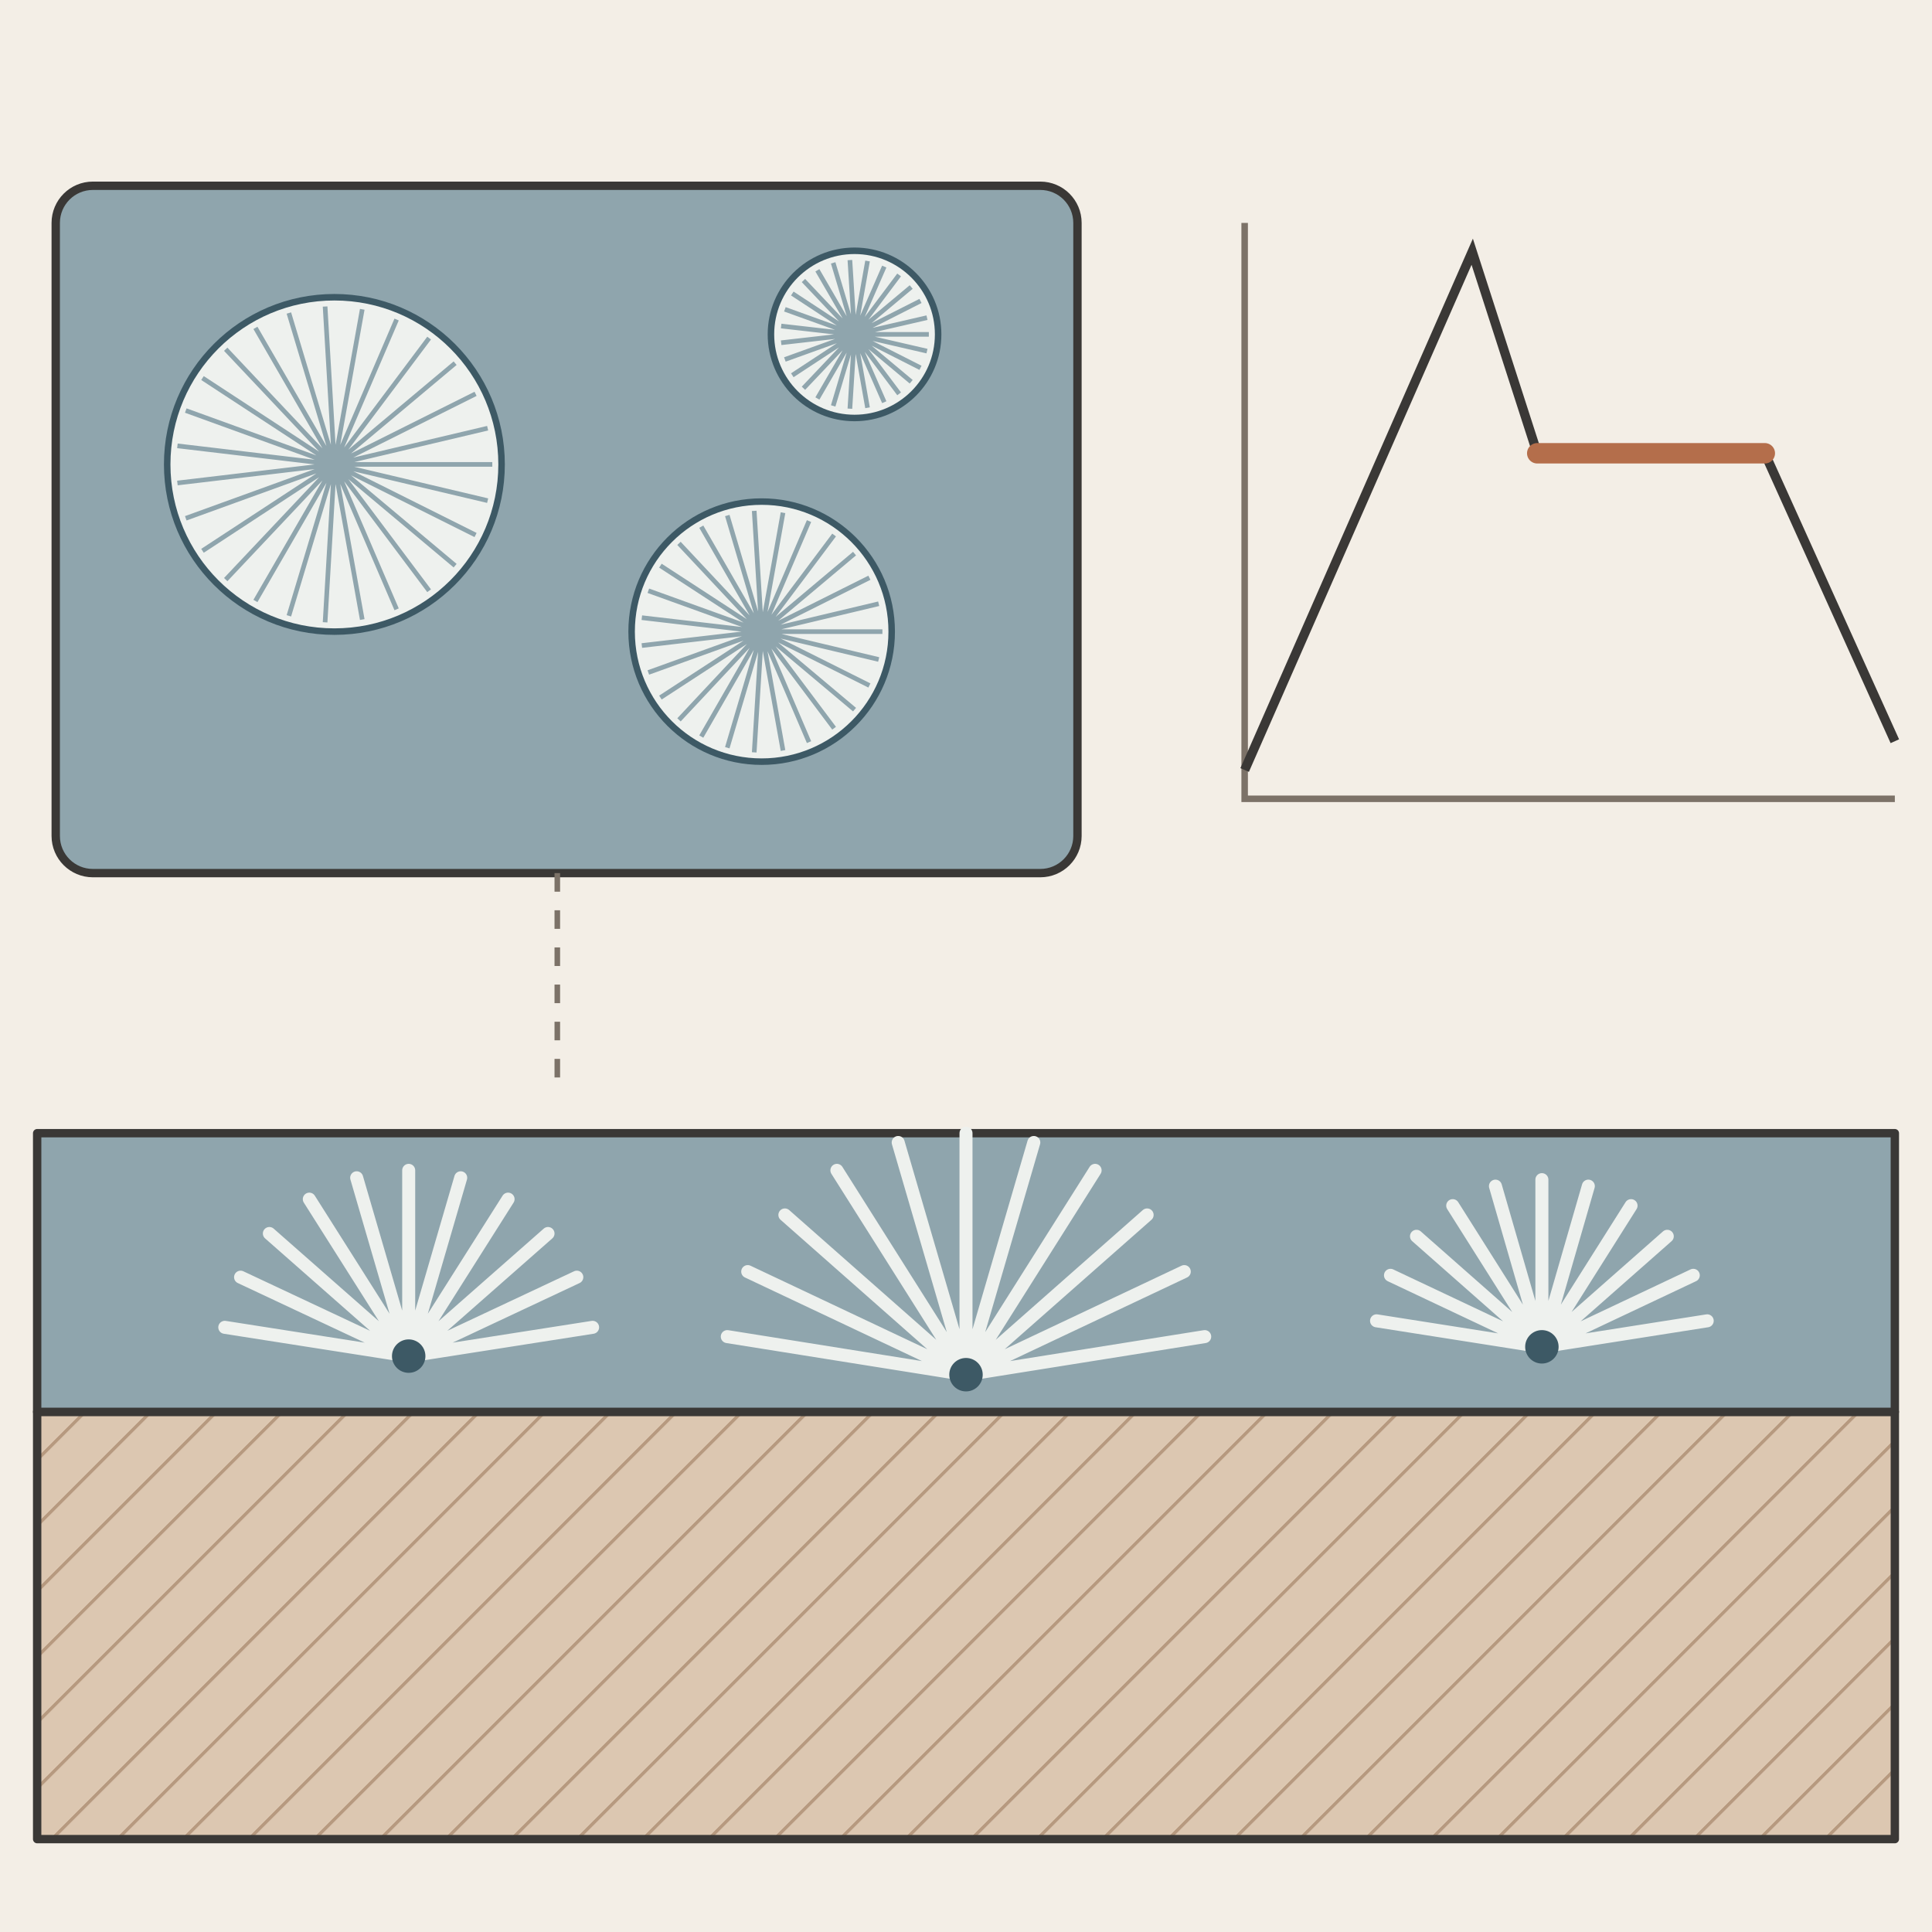
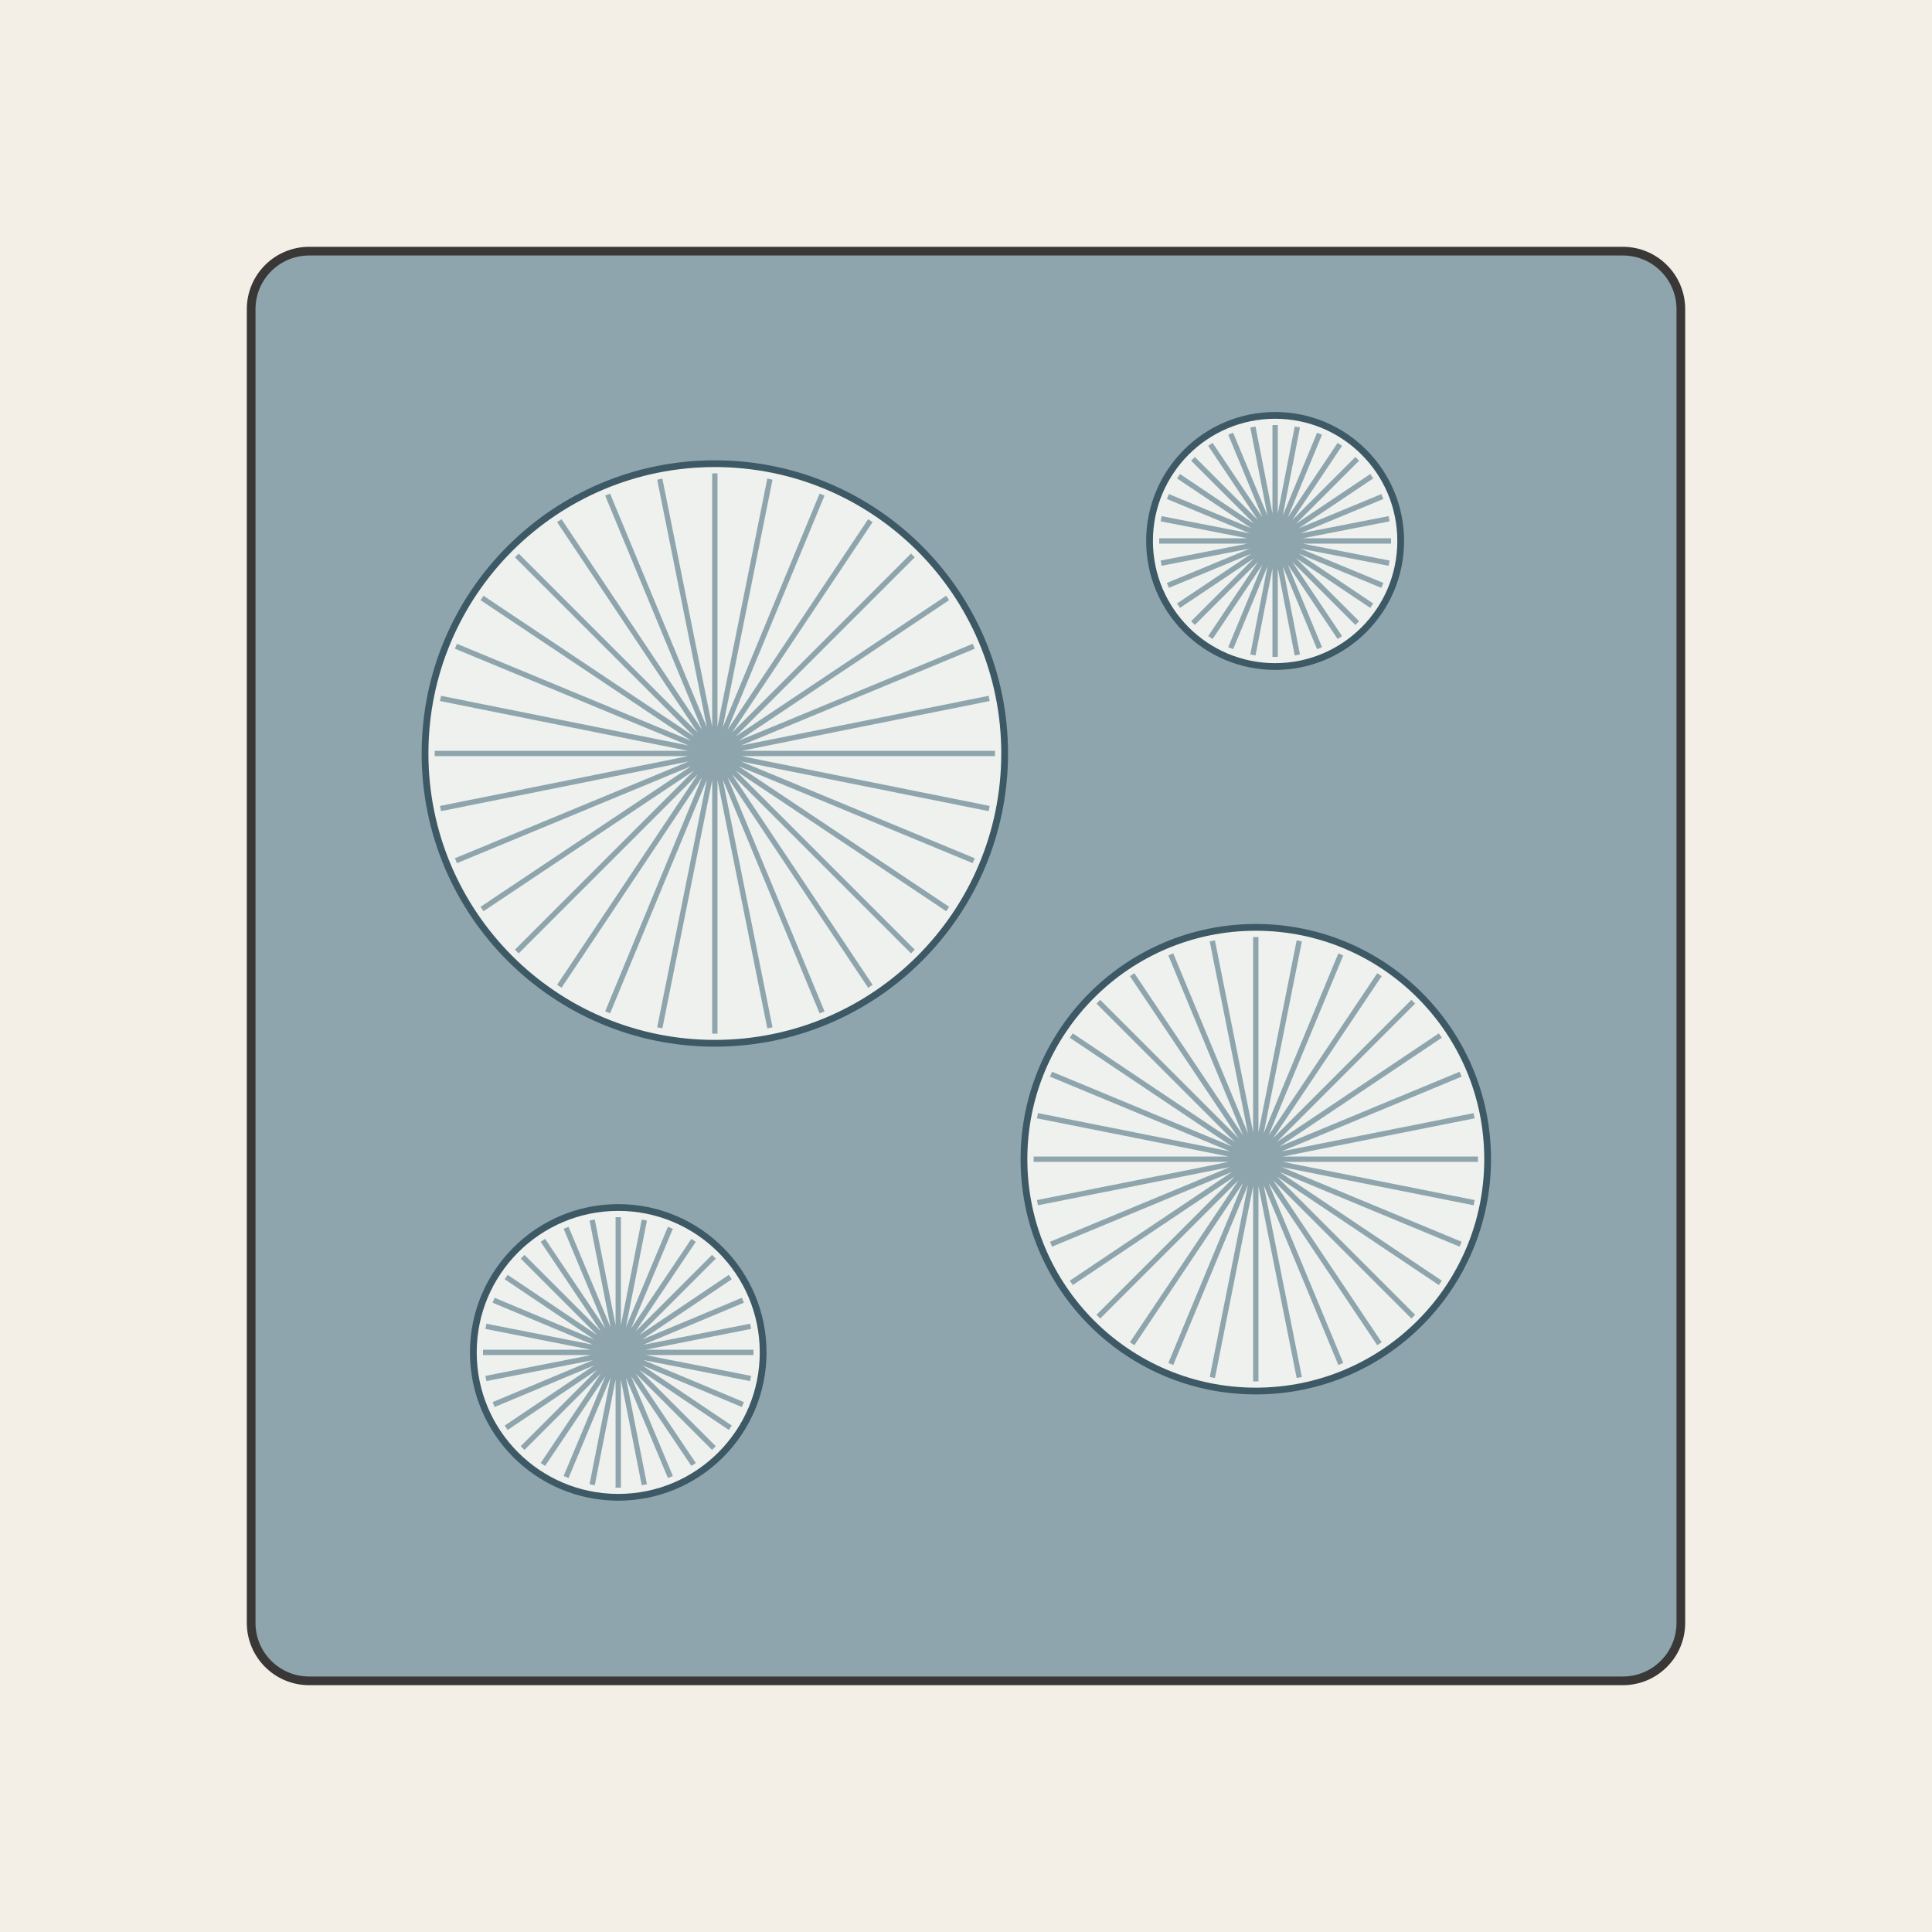
- <svg xmlns="http://www.w3.org/2000/svg" viewBox="16 14 208 208" width="208" height="208">
-   <rect width="240" height="240" fill="#F3EEE6" />
+ <svg xmlns="http://www.w3.org/2000/svg" viewBox="0 0 200 200" width="200" height="200">
+   <rect width="200" height="200" fill="#F3EEE6" />
  <defs>
    <pattern id="h" width="5" height="5" patternUnits="userSpaceOnUse" patternTransform="rotate(45)">
      <rect width="5" height="5" fill="#DCC7B1" />
      <line x1="0" y1="0" x2="0" y2="5" stroke="#B79A80" stroke-width="0.7" />
    </pattern>
    <marker id="a" viewBox="0 0 8 8" refX="6.5" refY="4" markerWidth="5.5" markerHeight="5.5" orient="auto-start-reverse">
      <path d="M0.5,0.8L7,4L0.5,7.2" fill="none" stroke="#B46E4B" stroke-width="1.3" stroke-linecap="round" stroke-linejoin="round" />
    </marker>
    <marker id="aa" viewBox="0 0 8 8" refX="6.5" refY="4" markerWidth="5.5" markerHeight="5.5" orient="auto-start-reverse">
      <path d="M0.5,0.8L7,4L0.5,7.2" fill="none" stroke="#3D5965" stroke-width="1.3" stroke-linecap="round" stroke-linejoin="round" />
    </marker>
    <marker id="al" viewBox="0 0 8 8" refX="6.5" refY="4" markerWidth="5.5" markerHeight="5.5" orient="auto-start-reverse">
      <path d="M0.5,0.8L7,4L0.5,7.2" fill="none" stroke="#D9A441" stroke-width="1.3" stroke-linecap="round" stroke-linejoin="round" />
    </marker>
  </defs>
-   <path d="M20,166L23.3,166L26.7,166L30,166L33.3,166L36.7,166L40,166L43.3,166L46.7,166L50,166L53.3,166L56.7,166L60,166L63.3,166L66.7,166L70,166L73.3,166L76.7,166L80,166L83.3,166L86.7,166L90,166L93.3,166L96.7,166L100,166L103.3,166L106.7,166L110,166L113.3,166L116.7,166L120,166L123.3,166L126.7,166L130,166L133.3,166L136.7,166L140,166L143.3,166L146.7,166L150,166L153.3,166L156.7,166L160,166L163.3,166L166.7,166L170,166L173.3,166L176.7,166L180,166L183.3,166L186.7,166L190,166L193.3,166L196.7,166L200,166L203.3,166L206.7,166L210,166L213.3,166L216.7,166L220,166L220,212L20,212Z" fill="url(#h)" stroke="#3A3836" stroke-width="0.9" stroke-linejoin="round" />
-   <path d="M20,136L23.3,136L26.7,136L30,136L33.3,136L36.7,136L40,136L43.3,136L46.7,136L50,136L53.3,136L56.7,136L60,136L63.3,136L66.7,136L70,136L73.3,136L76.7,136L80,136L83.3,136L86.7,136L90,136L93.3,136L96.7,136L100,136L103.3,136L106.7,136L110,136L113.3,136L116.7,136L120,136L123.3,136L126.7,136L130,136L133.3,136L136.7,136L140,136L143.3,136L146.7,136L150,136L153.3,136L156.7,136L160,136L163.3,136L166.7,136L170,136L173.3,136L176.7,136L180,136L183.3,136L186.7,136L190,136L193.3,136L196.7,136L200,136L203.3,136L206.7,136L210,136L213.3,136L216.7,136L220,136L220,166L216.7,166L213.3,166L210,166L206.7,166L203.3,166L200,166L196.7,166L193.3,166L190,166L186.7,166L183.3,166L180,166L176.7,166L173.3,166L170,166L166.7,166L163.3,166L160,166L156.7,166L153.3,166L150,166L146.7,166L143.3,166L140,166L136.7,166L133.3,166L130,166L126.7,166L123.3,166L120,166L116.7,166L113.3,166L110,166L106.7,166L103.3,166L100,166L96.7,166L93.3,166L90,166L86.7,166L83.3,166L80,166L76.7,166L73.3,166L70,166L66.7,166L63.3,166L60,166L56.7,166L53.3,166L50,166L46.7,166L43.3,166L40,166L36.7,166L33.3,166L30,166L26.7,166L23.3,166L20,166Z" fill="#8FA5AD" fill-opacity="1" stroke="#3A3836" stroke-width="0.9" stroke-linejoin="round" />
-   <path d="M60,160L40.2,156.9M60,160L41.9,151.5M60,160L45,146.8M60,160L49.3,143.1M60,160L54.4,140.8M60,160L60,140M60,160L65.6,140.8M60,160L70.7,143.1M60,160L75,146.8M60,160L78.1,151.5M60,160L79.8,156.9" stroke="#EEF1EE" stroke-width="1.4" stroke-linecap="round" />
-   <circle cx="60" cy="160" r="1.8" fill="#3D5965" />
-   <path d="M120,162L94.3,157.9M120,162L96.5,150.9M120,162L100.5,144.8M120,162L106.1,140M120,162L112.7,137M120,162L120,136M120,162L127.3,137M120,162L133.9,140M120,162L139.5,144.8M120,162L143.5,150.9M120,162L145.7,157.9" stroke="#EEF1EE" stroke-width="1.4" stroke-linecap="round" />
-   <circle cx="120" cy="162" r="1.8" fill="#3D5965" />
-   <path d="M182,159L164.2,156.2M182,159L165.7,151.3M182,159L168.5,147.1M182,159L172.4,143.8M182,159L177,141.7M182,159L182,141M182,159L187,141.7M182,159L191.6,143.8M182,159L195.5,147.1M182,159L198.3,151.3M182,159L199.8,156.2" stroke="#EEF1EE" stroke-width="1.4" stroke-linecap="round" />
-   <circle cx="182" cy="159" r="1.8" fill="#3D5965" />
-   <rect x="22" y="34" width="110" height="74" rx="4" fill="#8FA5AD" stroke="#3A3836" stroke-width="0.9" />
-   <circle cx="52" cy="64" r="18" fill="#EEF1EE" stroke="#3D5965" stroke-width="0.7" />
-   <path d="M52,64L69,64M52,64L68.5,67.9M52,64L67.2,71.6M52,64L65,74.9M52,64L62.2,77.6M52,64L58.7,79.6M52,64L55,80.7M52,64L51,81M52,64L47.1,80.3M52,64L43.5,78.7M52,64L40.3,76.4M52,64L37.8,73.3M52,64L36,69.8M52,64L35.1,66M52,64L35.1,62M52,64L36,58.2M52,64L37.8,54.7M52,64L40.3,51.6M52,64L43.5,49.3M52,64L47.1,47.7M52,64L51,47M52,64L55,47.3M52,64L58.7,48.4M52,64L62.2,50.4M52,64L65,53.1M52,64L67.2,56.4M52,64L68.5,60.1M52,64L69,64" stroke="#8FA5AD" stroke-width="0.5" />
-   <circle cx="98" cy="82" r="14" fill="#EEF1EE" stroke="#3D5965" stroke-width="0.7" />
-   <path d="M98,82L111,82M98,82L110.6,85M98,82L109.6,87.8M98,82L108,90.4M98,82L105.8,92.4M98,82L103.1,93.9M98,82L100.3,94.8M98,82L97.2,95M98,82L94.3,94.5M98,82L91.5,93.3M98,82L89.1,91.5M98,82L87.1,89.1M98,82L85.8,86.4M98,82L85.1,83.5M98,82L85.1,80.5M98,82L85.8,77.6M98,82L87.1,74.9M98,82L89.1,72.5M98,82L91.5,70.7M98,82L94.3,69.5M98,82L97.2,69M98,82L100.3,69.2M98,82L103.1,70.1M98,82L105.8,71.6M98,82L108,73.6M98,82L109.6,76.2M98,82L110.6,79M98,82L111,82" stroke="#8FA5AD" stroke-width="0.5" />
-   <circle cx="108" cy="50" r="9" fill="#EEF1EE" stroke="#3D5965" stroke-width="0.7" />
-   <path d="M108,50L116,50M108,50L115.8,51.8M108,50L115.1,53.6M108,50L114.1,55.1M108,50L112.8,56.4M108,50L111.2,57.3M108,50L109.4,57.9M108,50L107.5,58M108,50L105.7,57.7M108,50L104,56.9M108,50L102.5,55.8M108,50L101.3,54.4M108,50L100.5,52.7M108,50L100.1,50.9M108,50L100.1,49.1M108,50L100.5,47.3M108,50L101.3,45.6M108,50L102.5,44.2M108,50L104,43.1M108,50L105.7,42.3M108,50L107.5,42M108,50L109.4,42.1M108,50L111.2,42.7M108,50L112.8,43.6M108,50L114.1,44.9M108,50L115.1,46.4M108,50L115.8,48.2M108,50L116,50" stroke="#8FA5AD" stroke-width="0.5" />
-   <g>
-     <path d="M150,38L150,100L220,100" fill="none" stroke="#7C7268" stroke-width="0.7" />
-     <polyline points="150,96.9 174.5,41.1 181.5,62.8 206,62.8 220,93.8" fill="none" stroke="#3A3836" stroke-width="1" />
-     <polyline points="181.5,62.8 206,62.8" fill="none" stroke="#B46E4B" stroke-width="2.2" stroke-linecap="round" />
+   <clipPath id="p">
+     <rect x="26" y="26" width="148" height="148" rx="6" />
+   </clipPath>
+   <rect x="26" y="26" width="148" height="148" rx="6" fill="#8FA5AD" />
+   <g clip-path="url(#p)">
+     <circle cx="74" cy="78" r="30" fill="#EEF1EE" stroke="#3D5965" stroke-width="0.7" />
+     <path d="M74,78L103,78M74,78L102.4,83.7M74,78L100.8,89.1M74,78L98.1,94.1M74,78L94.5,98.5M74,78L90.1,102.1M74,78L85.1,104.8M74,78L79.7,106.4M74,78L74,107M74,78L68.3,106.4M74,78L62.9,104.8M74,78L57.9,102.1M74,78L53.5,98.5M74,78L49.9,94.1M74,78L47.2,89.1M74,78L45.6,83.7M74,78L45,78M74,78L45.6,72.3M74,78L47.2,66.9M74,78L49.9,61.9M74,78L53.5,57.5M74,78L57.9,53.9M74,78L62.9,51.2M74,78L68.3,49.6M74,78L74,49M74,78L79.7,49.6M74,78L85.1,51.2M74,78L90.1,53.9M74,78L94.5,57.5M74,78L98.1,61.9M74,78L100.8,66.9M74,78L102.4,72.3" stroke="#8FA5AD" stroke-width="0.55" />
+     <circle cx="130" cy="120" r="24" fill="#EEF1EE" stroke="#3D5965" stroke-width="0.7" />
+     <path d="M130,120L153,120M130,120L152.6,124.5M130,120L151.2,128.8M130,120L149.1,132.8M130,120L146.3,136.3M130,120L142.8,139.1M130,120L138.8,141.2M130,120L134.5,142.6M130,120L130,143M130,120L125.5,142.6M130,120L121.2,141.2M130,120L117.2,139.1M130,120L113.7,136.3M130,120L110.9,132.8M130,120L108.8,128.8M130,120L107.4,124.5M130,120L107,120M130,120L107.4,115.5M130,120L108.8,111.2M130,120L110.9,107.2M130,120L113.7,103.7M130,120L117.2,100.9M130,120L121.2,98.8M130,120L125.5,97.4M130,120L130,97M130,120L134.5,97.4M130,120L138.8,98.8M130,120L142.8,100.9M130,120L146.3,103.7M130,120L149.1,107.2M130,120L151.2,111.2M130,120L152.6,115.5" stroke="#8FA5AD" stroke-width="0.55" />
+     <circle cx="132" cy="56" r="13" fill="#EEF1EE" stroke="#3D5965" stroke-width="0.7" />
+     <path d="M132,56L144,56M132,56L143.8,58.3M132,56L143.1,60.6M132,56L142,62.7M132,56L140.5,64.5M132,56L138.7,66M132,56L136.6,67.1M132,56L134.3,67.8M132,56L132,68M132,56L129.7,67.8M132,56L127.4,67.1M132,56L125.3,66M132,56L123.5,64.5M132,56L122,62.7M132,56L120.9,60.6M132,56L120.2,58.3M132,56L120,56M132,56L120.2,53.7M132,56L120.9,51.4M132,56L122,49.3M132,56L123.5,47.5M132,56L125.3,46M132,56L127.4,44.9M132,56L129.7,44.2M132,56L132,44M132,56L134.3,44.2M132,56L136.6,44.9M132,56L138.7,46M132,56L140.5,47.5M132,56L142,49.3M132,56L143.1,51.4M132,56L143.8,53.7" stroke="#8FA5AD" stroke-width="0.55" />
+     <circle cx="64" cy="140" r="15" fill="#EEF1EE" stroke="#3D5965" stroke-width="0.7" />
+     <path d="M64,140L78,140M64,140L77.7,142.7M64,140L76.9,145.4M64,140L75.6,147.8M64,140L73.9,149.9M64,140L71.8,151.6M64,140L69.4,152.9M64,140L66.7,153.7M64,140L64,154M64,140L61.3,153.7M64,140L58.6,152.9M64,140L56.2,151.6M64,140L54.1,149.9M64,140L52.4,147.8M64,140L51.1,145.4M64,140L50.3,142.7M64,140L50,140M64,140L50.3,137.3M64,140L51.1,134.6M64,140L52.4,132.2M64,140L54.1,130.1M64,140L56.2,128.4M64,140L58.6,127.1M64,140L61.3,126.3M64,140L64,126M64,140L66.7,126.3M64,140L69.4,127.1M64,140L71.8,128.4M64,140L73.9,130.1M64,140L75.6,132.2M64,140L76.9,134.6M64,140L77.7,137.3" stroke="#8FA5AD" stroke-width="0.55" />
  </g>
-   <path d="M76,108L76,130" fill="none" stroke="#7C7268" stroke-width="0.6" stroke-dasharray="2 2" />
+   <rect x="26" y="26" width="148" height="148" rx="6" fill="none" stroke="#3A3836" stroke-width="0.9" />
</svg>
